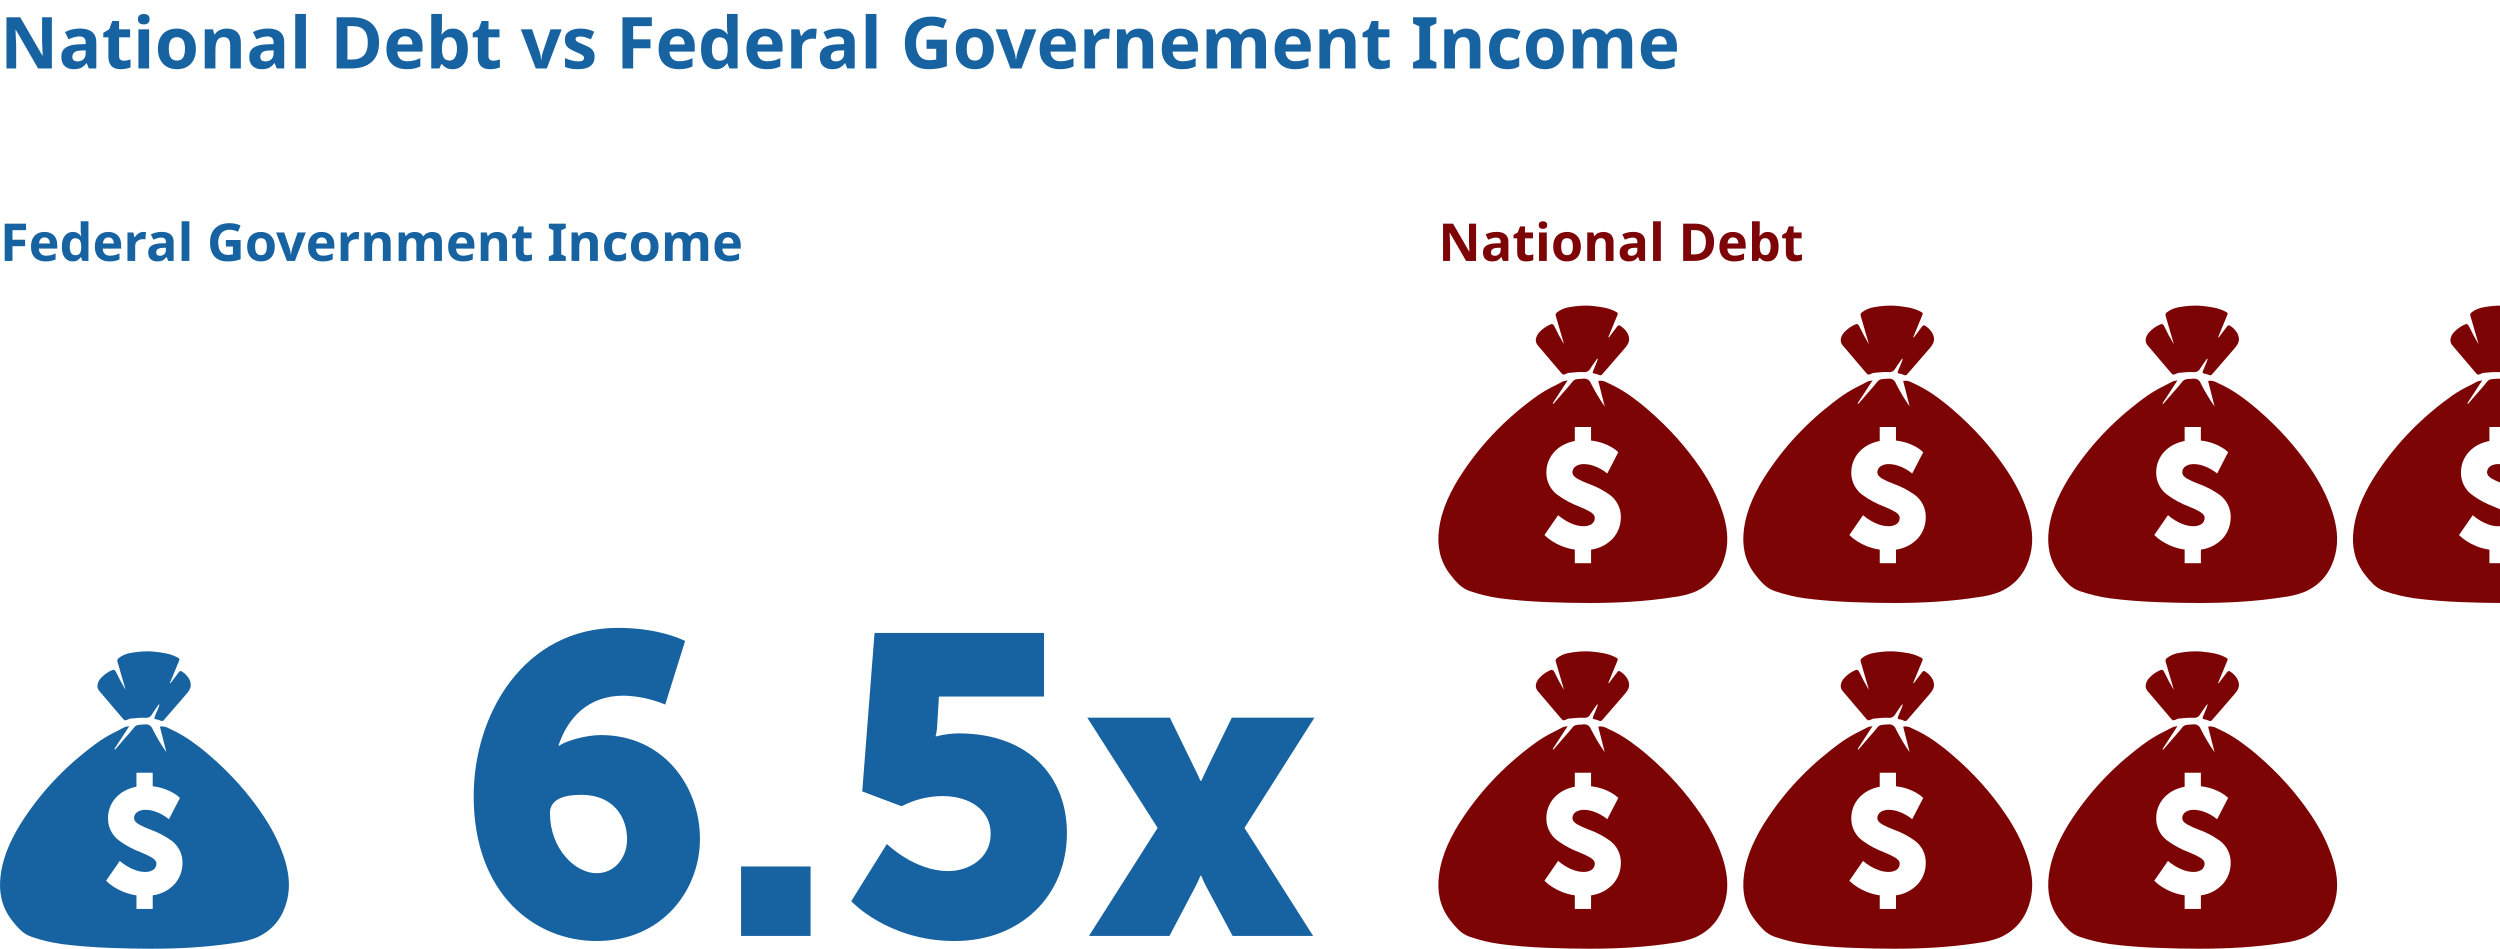
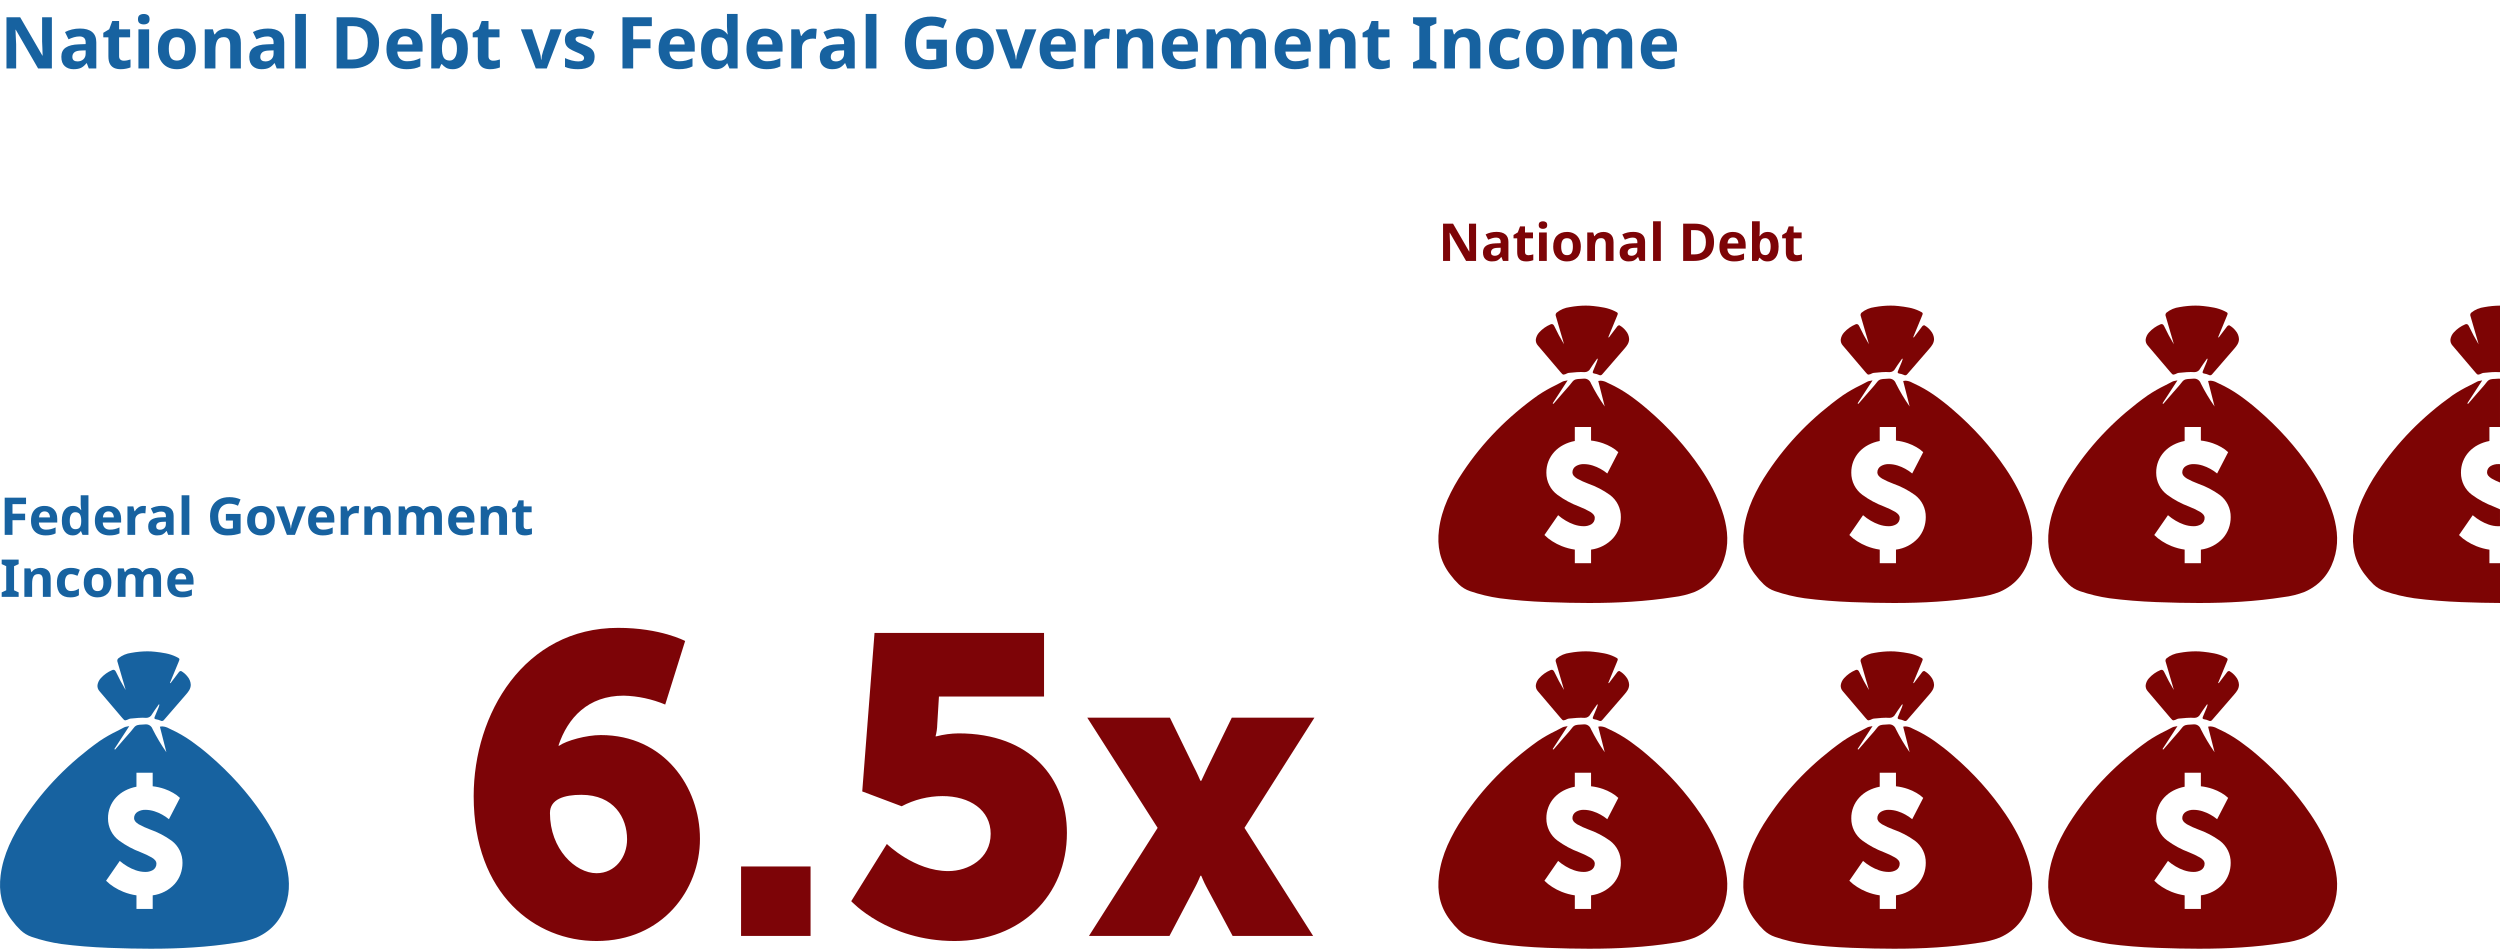
<svg xmlns="http://www.w3.org/2000/svg" width="766.499" height="290.879" viewBox="0 0 766.499 290.879">
-   <g id="Group_532" data-name="Group 532" transform="translate(-540 -7290)">
-     <g id="Group_530" data-name="Group 530" transform="translate(540 7489.697)">
+   <g id="Group_792" data-name="Group 792" transform="translate(190 -4647)">
+     <g id="Group_530" data-name="Group 530" transform="translate(-190 4846.697)">
      <path id="Subtraction_7" data-name="Subtraction 7" d="M46.2,91.182c-3.917,0-8.051-.088-13.011-.276-5-.19-9.845-.586-14.4-1.177a49.973,49.973,0,0,1-9.067-2.179,9.284,9.284,0,0,1-3.462-2.1A24.286,24.286,0,0,1,3.676,82.5a17.582,17.582,0,0,1-2.012-3.228,16.646,16.646,0,0,1-1.19-3.39,18.422,18.422,0,0,1-.461-3.529A23.013,23.013,0,0,1,.187,68.71,30.854,30.854,0,0,1,1.158,64a36.694,36.694,0,0,1,1.635-4.5,55.538,55.538,0,0,1,4.775-8.544c1.495-2.244,3.114-4.443,4.814-6.538s3.529-4.145,5.434-6.09,3.942-3.844,6.052-5.638,4.355-3.54,6.668-5.182A43.318,43.318,0,0,1,35.9,24.439c.727-.371,1.479-.756,2.205-1.147a2.911,2.911,0,0,1,.855-.232c.2-.035.42-.074.676-.133l-1.572,2.414-3.017,4.633.146.083.106.061.719-.832.393-.454.014-.017,1.8-2.088c.289-.335.588-.673.878-1,.68-.767,1.384-1.56,2-2.38a1.974,1.974,0,0,1,1.067-.728,5.4,5.4,0,0,1,1.257-.149c.248-.01.5-.02.754-.05a4.29,4.29,0,0,1,.5-.032,2.123,2.123,0,0,1,2.087,1.428,56.3,56.3,0,0,0,4.24,7.115q-.591-2.332-1.183-4.675l-.8-3.143a3.03,3.03,0,0,1,.737-.093,4.651,4.651,0,0,1,2.068.627c.153.075.31.151.465.221a39.526,39.526,0,0,1,6.352,3.646,69.77,69.77,0,0,1,5.639,4.43,94.969,94.969,0,0,1,8.754,8.542,87.151,87.151,0,0,1,7.385,9.449A60.786,60.786,0,0,1,84.156,56.2a49.572,49.572,0,0,1,2.815,6.619,29.5,29.5,0,0,1,1.51,6.694,21.461,21.461,0,0,1,.064,3.368,19.306,19.306,0,0,1-.511,3.378,19.754,19.754,0,0,1-1.215,3.535,16.176,16.176,0,0,1-1.907,3.166,15.188,15.188,0,0,1-2.693,2.691,17.086,17.086,0,0,1-3.575,2.112,26.588,26.588,0,0,1-6.579,1.625c-4.118.648-8.339,1.108-12.9,1.4C55.109,91.054,50.869,91.182,46.2,91.182ZM36.721,64.26l-4.2,6.076a13.253,13.253,0,0,0,2.4,1.913,17.217,17.217,0,0,0,2.92,1.5,17.6,17.6,0,0,0,4,1.066v4.157h4.978V74.814a11.076,11.076,0,0,0,6.759-3.506,9.431,9.431,0,0,0,1.77-2.982,10.044,10.044,0,0,0,.605-3.471,8.308,8.308,0,0,0-3.368-6.812A26.078,26.078,0,0,0,45.964,54.6a24.884,24.884,0,0,1-3.436-1.572c-.971-.6-1.423-1.192-1.423-1.875a2.226,2.226,0,0,1,1.119-1.964,4.52,4.52,0,0,1,2.352-.594,9.33,9.33,0,0,1,2.784.45,12.726,12.726,0,0,1,2.3.989,13.21,13.21,0,0,1,2.135,1.439l3.379-6.533a10.159,10.159,0,0,0-2.089-1.542A15.031,15.031,0,0,0,50.47,42.2a17.028,17.028,0,0,0-3.656-.827V37.214H41.836v4.295a12.43,12.43,0,0,0-3.5,1.206,10.276,10.276,0,0,0-2.761,2.1,9.288,9.288,0,0,0-2.46,6.425,8.365,8.365,0,0,0,3.405,6.786,27.651,27.651,0,0,0,6.659,3.594,25.97,25.97,0,0,1,3.381,1.611c.953.6,1.4,1.17,1.4,1.805a2.255,2.255,0,0,1-1.1,2.039,4.514,4.514,0,0,1-2.329.565,9.145,9.145,0,0,1-2.954-.528,13.765,13.765,0,0,1-2.492-1.162A15.548,15.548,0,0,1,36.721,64.26Zm12.96-42.886a.986.986,0,0,1-.423-.114,5.383,5.383,0,0,0-1.438-.427.591.591,0,0,1-.451-.23c-.066-.121-.045-.286.07-.554.378-.883.764-1.814,1.18-2.845a5.667,5.667,0,0,0,.187-.586c.025-.089.051-.18.078-.269l-.188-.092c-.21.3-.426.607-.635.9-.488.687-.993,1.4-1.444,2.125A1.936,1.936,0,0,1,44.8,20.4c-.087,0-.18,0-.275-.011-.263-.02-.532-.03-.824-.03-.81,0-1.64.079-2.442.156-.411.039-.837.08-1.255.109a1.877,1.877,0,0,0-.6.191,2.949,2.949,0,0,1-.993.347c-.3,0-.5-.231-.974-.79l-.019-.023c-2.207-2.6-4.533-5.338-6.915-8.129a2.417,2.417,0,0,1-.615-1.874,4.054,4.054,0,0,1,1.029-2.126,9.8,9.8,0,0,1,3.457-2.454.97.97,0,0,1,.409-.1c.311,0,.563.21.77.643a61.016,61.016,0,0,0,2.971,5.544l-.13-.47c-.095-.344-.192-.7-.295-1.049-.184-.625-.371-1.26-.553-1.873v0c-.527-1.783-1.073-3.626-1.58-5.447a1.019,1.019,0,0,1,.284-.838A7.912,7.912,0,0,1,40.288.462,28.181,28.181,0,0,1,45.169,0a20.685,20.685,0,0,1,2.377.134c1.021.118,2.177.253,3.3.486a13.1,13.1,0,0,1,3.168,1.051l.052.026c1.12.553,1.12.553.638,1.693l-.014.033c-.62,1.467-1.233,2.964-1.826,4.412-.246.6-.5,1.224-.756,1.843l.174.1.633-.846.006-.008c.65-.872,1.323-1.773,2-2.643a.823.823,0,0,1,.53-.252.2.2,0,0,1,.09.018A6.455,6.455,0,0,1,57.467,7.71a4.161,4.161,0,0,1,1.027,2.581,3.441,3.441,0,0,1-.461,1.6,8.25,8.25,0,0,1-.966,1.3c-1.306,1.525-2.645,3.065-3.94,4.554l0,0c-.931,1.071-1.895,2.179-2.838,3.272A.8.8,0,0,1,49.681,21.374Z" transform="translate(0 0)" fill="#1762a0" />
    </g>
-     <text id="National_Debt_vs_Federal_Governement_Income" data-name="National Debt vs Federal Governement Income" transform="translate(540 7290)" fill="#1762a0" font-size="22" font-family="MuseoSans-900, Museo Sans" font-weight="900">
+     <text id="National_Debt_vs_Federal_Governement_Income" data-name="National Debt vs Federal Governement Income" transform="translate(-190 4647)" fill="#1762a0" font-size="22" font-family="MuseoSans-900, Museo Sans" font-weight="900">
      <tspan x="0" y="21">National Debt vs Federal Governement Income</tspan>
    </text>
-     <text id="Federal_Government_Income" data-name="Federal Government Income" transform="translate(540 7355)" fill="#1762a0" font-size="16" font-family="MuseoSans-900, Museo Sans" font-weight="900">
-       <tspan x="0" y="15">Federal Government Income</tspan>
+     <text id="Federal_Government_Income" data-name="Federal Government Income" transform="translate(-190 4796)" fill="#1762a0" font-size="16" font-family="MuseoSans-900, Museo Sans" font-weight="900">
+       <tspan x="0" y="15">Federal Government </tspan>
+       <tspan x="0" y="34">Income</tspan>
    </text>
-     <text id="National_Debt" data-name="National Debt" transform="translate(981 7355)" fill="#7d0407" font-size="16" font-family="MuseoSans-900, Museo Sans" font-weight="900">
+     <text id="National_Debt" data-name="National Debt" transform="translate(251 4712)" fill="#7d0407" font-size="16" font-family="MuseoSans-900, Museo Sans" font-weight="900">
      <tspan x="0" y="15">National Debt</tspan>
    </text>
-     <path id="Path_2725" data-name="Path 2725" d="M60.678,202.514c20.138,0,31.7-15.591,31.7-31.312,0-15.981-11.044-31.832-30.4-31.832-4.417,0-10.524,1.689-12.733,3.248h-.26c2.858-8.575,9.095-15.331,20.008-15.331a35.385,35.385,0,0,1,12.733,2.728l6.106-19.489S80.3,106.5,67.3,106.5c-28.843,0-44.3,26.375-44.3,51.58C23,188.353,41.969,202.514,60.678,202.514Zm0-20.788c-6.5,0-14.292-7.406-14.292-18.449,0-4.288,4.417-5.587,9.614-5.587,10,0,14.032,7.016,14.032,13.642C70.033,176.789,66.395,181.726,60.678,181.726Zm44.3,19.229H126.29V179.648H104.983Zm33.78-10.654s11.174,12.213,31.7,12.213c20.268,0,34.43-13.9,34.43-33.131,0-16.76-11.174-30.532-33.261-30.532a28.375,28.375,0,0,0-6.756.909h-.26a15.2,15.2,0,0,0,.52-3.638l.52-8.575h32.221V108.059h-51.97l-3.768,48.592,12.083,4.547A27.042,27.042,0,0,1,166.7,158.08c8.445,0,14.811,4.288,14.811,11.563,0,7.666-6.886,11.433-12.992,11.433-10.394,0-18.839-8.315-18.839-8.315Zm72.888,10.654h24.686l7.925-15.071c.65-1.169,1.559-3.378,1.559-3.378h.26s.909,2.209,1.559,3.378l8.055,15.071h24.686l-21.048-33.131,21.438-33.78H255.435l-7.276,14.941c-.78,1.689-2.079,4.417-2.079,4.417h-.26s-1.169-2.728-2.079-4.417l-7.276-14.941H211.131l21.568,33.78Z" transform="translate(662.229 7376)" fill="#1762a0" />
-     <g id="Group_531" data-name="Group 531" transform="translate(441 34)">
+     <path id="Path_2725" data-name="Path 2725" d="M60.678,202.514c20.138,0,31.7-15.591,31.7-31.312,0-15.981-11.044-31.832-30.4-31.832-4.417,0-10.524,1.689-12.733,3.248h-.26c2.858-8.575,9.095-15.331,20.008-15.331a35.385,35.385,0,0,1,12.733,2.728l6.106-19.489S80.3,106.5,67.3,106.5c-28.843,0-44.3,26.375-44.3,51.58C23,188.353,41.969,202.514,60.678,202.514Zm0-20.788c-6.5,0-14.292-7.406-14.292-18.449,0-4.288,4.417-5.587,9.614-5.587,10,0,14.032,7.016,14.032,13.642C70.033,176.789,66.395,181.726,60.678,181.726Zm44.3,19.229H126.29V179.648H104.983Zm33.78-10.654s11.174,12.213,31.7,12.213c20.268,0,34.43-13.9,34.43-33.131,0-16.76-11.174-30.532-33.261-30.532a28.375,28.375,0,0,0-6.756.909h-.26a15.2,15.2,0,0,0,.52-3.638l.52-8.575h32.221V108.059h-51.97l-3.768,48.592,12.083,4.547A27.042,27.042,0,0,1,166.7,158.08c8.445,0,14.811,4.288,14.811,11.563,0,7.666-6.886,11.433-12.992,11.433-10.394,0-18.839-8.315-18.839-8.315Zm72.888,10.654h24.686l7.925-15.071c.65-1.169,1.559-3.378,1.559-3.378h.26s.909,2.209,1.559,3.378l8.055,15.071h24.686l-21.048-33.131,21.438-33.78H255.435l-7.276,14.941c-.78,1.689-2.079,4.417-2.079,4.417h-.26s-1.169-2.728-2.079-4.417l-7.276-14.941H211.131l21.568,33.78Z" transform="translate(-67.771 4733)" fill="#7d0407" />
+     <g id="Group_531" data-name="Group 531" transform="translate(-289 -2609)">
      <g id="Group_524" data-name="Group 524" transform="translate(540 7349.697)">
        <path id="Subtraction_7-2" data-name="Subtraction 7" d="M46.2,91.182c-3.917,0-8.051-.088-13.011-.276-5-.19-9.845-.586-14.4-1.177a49.973,49.973,0,0,1-9.067-2.179,9.284,9.284,0,0,1-3.462-2.1A24.286,24.286,0,0,1,3.676,82.5a17.582,17.582,0,0,1-2.012-3.228,16.646,16.646,0,0,1-1.19-3.39,18.422,18.422,0,0,1-.461-3.529A23.013,23.013,0,0,1,.187,68.71,30.854,30.854,0,0,1,1.158,64a36.694,36.694,0,0,1,1.635-4.5,55.538,55.538,0,0,1,4.775-8.544c1.495-2.244,3.114-4.443,4.814-6.538s3.529-4.145,5.434-6.09,3.942-3.844,6.052-5.638,4.355-3.54,6.668-5.182A43.318,43.318,0,0,1,35.9,24.439c.727-.371,1.479-.756,2.205-1.147a2.911,2.911,0,0,1,.855-.232c.2-.035.42-.074.676-.133l-1.572,2.414-3.017,4.633.146.083.106.061.719-.832.393-.454.014-.017,1.8-2.088c.289-.335.588-.673.878-1,.68-.767,1.384-1.56,2-2.38a1.974,1.974,0,0,1,1.067-.728,5.4,5.4,0,0,1,1.257-.149c.248-.01.5-.02.754-.05a4.29,4.29,0,0,1,.5-.032,2.123,2.123,0,0,1,2.087,1.428,56.3,56.3,0,0,0,4.24,7.115q-.591-2.332-1.183-4.675l-.8-3.143a3.03,3.03,0,0,1,.737-.093,4.651,4.651,0,0,1,2.068.627c.153.075.31.151.465.221a39.526,39.526,0,0,1,6.352,3.646,69.77,69.77,0,0,1,5.639,4.43,94.969,94.969,0,0,1,8.754,8.542,87.151,87.151,0,0,1,7.385,9.449A60.786,60.786,0,0,1,84.156,56.2a49.572,49.572,0,0,1,2.815,6.619,29.5,29.5,0,0,1,1.51,6.694,21.461,21.461,0,0,1,.064,3.368,19.306,19.306,0,0,1-.511,3.378,19.754,19.754,0,0,1-1.215,3.535,16.176,16.176,0,0,1-1.907,3.166,15.188,15.188,0,0,1-2.693,2.691,17.086,17.086,0,0,1-3.575,2.112,26.588,26.588,0,0,1-6.579,1.625c-4.118.648-8.339,1.108-12.9,1.4C55.109,91.054,50.869,91.182,46.2,91.182ZM36.721,64.26l-4.2,6.076a13.253,13.253,0,0,0,2.4,1.913,17.217,17.217,0,0,0,2.92,1.5,17.6,17.6,0,0,0,4,1.066v4.157h4.978V74.814a11.076,11.076,0,0,0,6.759-3.506,9.431,9.431,0,0,0,1.77-2.982,10.044,10.044,0,0,0,.605-3.471,8.308,8.308,0,0,0-3.368-6.812A26.078,26.078,0,0,0,45.964,54.6a24.884,24.884,0,0,1-3.436-1.572c-.971-.6-1.423-1.192-1.423-1.875a2.226,2.226,0,0,1,1.119-1.964,4.52,4.52,0,0,1,2.352-.594,9.33,9.33,0,0,1,2.784.45,12.726,12.726,0,0,1,2.3.989,13.21,13.21,0,0,1,2.135,1.439l3.379-6.533a10.159,10.159,0,0,0-2.089-1.542A15.031,15.031,0,0,0,50.47,42.2a17.028,17.028,0,0,0-3.656-.827V37.214H41.836v4.295a12.43,12.43,0,0,0-3.5,1.206,10.276,10.276,0,0,0-2.761,2.1,9.288,9.288,0,0,0-2.46,6.425,8.365,8.365,0,0,0,3.405,6.786,27.651,27.651,0,0,0,6.659,3.594,25.97,25.97,0,0,1,3.381,1.611c.953.6,1.4,1.17,1.4,1.805a2.255,2.255,0,0,1-1.1,2.039,4.514,4.514,0,0,1-2.329.565,9.145,9.145,0,0,1-2.954-.528,13.765,13.765,0,0,1-2.492-1.162A15.548,15.548,0,0,1,36.721,64.26Zm12.96-42.886a.986.986,0,0,1-.423-.114,5.383,5.383,0,0,0-1.438-.427.591.591,0,0,1-.451-.23c-.066-.121-.045-.286.07-.554.378-.883.764-1.814,1.18-2.845a5.667,5.667,0,0,0,.187-.586c.025-.089.051-.18.078-.269l-.188-.092c-.21.3-.426.607-.635.9-.488.687-.993,1.4-1.444,2.125A1.936,1.936,0,0,1,44.8,20.4c-.087,0-.18,0-.275-.011-.263-.02-.532-.03-.824-.03-.81,0-1.64.079-2.442.156-.411.039-.837.08-1.255.109a1.877,1.877,0,0,0-.6.191,2.949,2.949,0,0,1-.993.347c-.3,0-.5-.231-.974-.79l-.019-.023c-2.207-2.6-4.533-5.338-6.915-8.129a2.417,2.417,0,0,1-.615-1.874,4.054,4.054,0,0,1,1.029-2.126,9.8,9.8,0,0,1,3.457-2.454.97.97,0,0,1,.409-.1c.311,0,.563.21.77.643a61.016,61.016,0,0,0,2.971,5.544l-.13-.47c-.095-.344-.192-.7-.295-1.049-.184-.625-.371-1.26-.553-1.873v0c-.527-1.783-1.073-3.626-1.58-5.447a1.019,1.019,0,0,1,.284-.838A7.912,7.912,0,0,1,40.288.462,28.181,28.181,0,0,1,45.169,0a20.685,20.685,0,0,1,2.377.134c1.021.118,2.177.253,3.3.486a13.1,13.1,0,0,1,3.168,1.051l.052.026c1.12.553,1.12.553.638,1.693l-.014.033c-.62,1.467-1.233,2.964-1.826,4.412-.246.6-.5,1.224-.756,1.843l.174.1.633-.846.006-.008c.65-.872,1.323-1.773,2-2.643a.823.823,0,0,1,.53-.252.2.2,0,0,1,.09.018A6.455,6.455,0,0,1,57.467,7.71a4.161,4.161,0,0,1,1.027,2.581,3.441,3.441,0,0,1-.461,1.6,8.25,8.25,0,0,1-.966,1.3c-1.306,1.525-2.645,3.065-3.94,4.554l0,0c-.931,1.071-1.895,2.179-2.838,3.272A.8.8,0,0,1,49.681,21.374Z" transform="translate(0 0)" fill="#7d0404" />
      </g>
      <g id="Group_529" data-name="Group 529" transform="translate(540 7455.697)">
        <path id="Subtraction_7-3" data-name="Subtraction 7" d="M46.2,91.182c-3.917,0-8.051-.088-13.011-.276-5-.19-9.845-.586-14.4-1.177a49.973,49.973,0,0,1-9.067-2.179,9.284,9.284,0,0,1-3.462-2.1A24.286,24.286,0,0,1,3.676,82.5a17.582,17.582,0,0,1-2.012-3.228,16.646,16.646,0,0,1-1.19-3.39,18.422,18.422,0,0,1-.461-3.529A23.013,23.013,0,0,1,.187,68.71,30.854,30.854,0,0,1,1.158,64a36.694,36.694,0,0,1,1.635-4.5,55.538,55.538,0,0,1,4.775-8.544c1.495-2.244,3.114-4.443,4.814-6.538s3.529-4.145,5.434-6.09,3.942-3.844,6.052-5.638,4.355-3.54,6.668-5.182A43.318,43.318,0,0,1,35.9,24.439c.727-.371,1.479-.756,2.205-1.147a2.911,2.911,0,0,1,.855-.232c.2-.035.42-.074.676-.133l-1.572,2.414-3.017,4.633.146.083.106.061.719-.832.393-.454.014-.017,1.8-2.088c.289-.335.588-.673.878-1,.68-.767,1.384-1.56,2-2.38a1.974,1.974,0,0,1,1.067-.728,5.4,5.4,0,0,1,1.257-.149c.248-.01.5-.02.754-.05a4.29,4.29,0,0,1,.5-.032,2.123,2.123,0,0,1,2.087,1.428,56.3,56.3,0,0,0,4.24,7.115q-.591-2.332-1.183-4.675l-.8-3.143a3.03,3.03,0,0,1,.737-.093,4.651,4.651,0,0,1,2.068.627c.153.075.31.151.465.221a39.526,39.526,0,0,1,6.352,3.646,69.77,69.77,0,0,1,5.639,4.43,94.969,94.969,0,0,1,8.754,8.542,87.151,87.151,0,0,1,7.385,9.449A60.786,60.786,0,0,1,84.156,56.2a49.572,49.572,0,0,1,2.815,6.619,29.5,29.5,0,0,1,1.51,6.694,21.461,21.461,0,0,1,.064,3.368,19.306,19.306,0,0,1-.511,3.378,19.754,19.754,0,0,1-1.215,3.535,16.176,16.176,0,0,1-1.907,3.166,15.188,15.188,0,0,1-2.693,2.691,17.086,17.086,0,0,1-3.575,2.112,26.588,26.588,0,0,1-6.579,1.625c-4.118.648-8.339,1.108-12.9,1.4C55.109,91.054,50.869,91.182,46.2,91.182ZM36.721,64.26l-4.2,6.076a13.253,13.253,0,0,0,2.4,1.913,17.217,17.217,0,0,0,2.92,1.5,17.6,17.6,0,0,0,4,1.066v4.157h4.978V74.814a11.076,11.076,0,0,0,6.759-3.506,9.431,9.431,0,0,0,1.77-2.982,10.044,10.044,0,0,0,.605-3.471,8.308,8.308,0,0,0-3.368-6.812A26.078,26.078,0,0,0,45.964,54.6a24.884,24.884,0,0,1-3.436-1.572c-.971-.6-1.423-1.192-1.423-1.875a2.226,2.226,0,0,1,1.119-1.964,4.52,4.52,0,0,1,2.352-.594,9.33,9.33,0,0,1,2.784.45,12.726,12.726,0,0,1,2.3.989,13.21,13.21,0,0,1,2.135,1.439l3.379-6.533a10.159,10.159,0,0,0-2.089-1.542A15.031,15.031,0,0,0,50.47,42.2a17.028,17.028,0,0,0-3.656-.827V37.214H41.836v4.295a12.43,12.43,0,0,0-3.5,1.206,10.276,10.276,0,0,0-2.761,2.1,9.288,9.288,0,0,0-2.46,6.425,8.365,8.365,0,0,0,3.405,6.786,27.651,27.651,0,0,0,6.659,3.594,25.97,25.97,0,0,1,3.381,1.611c.953.6,1.4,1.17,1.4,1.805a2.255,2.255,0,0,1-1.1,2.039,4.514,4.514,0,0,1-2.329.565,9.145,9.145,0,0,1-2.954-.528,13.765,13.765,0,0,1-2.492-1.162A15.548,15.548,0,0,1,36.721,64.26Zm12.96-42.886a.986.986,0,0,1-.423-.114,5.383,5.383,0,0,0-1.438-.427.591.591,0,0,1-.451-.23c-.066-.121-.045-.286.07-.554.378-.883.764-1.814,1.18-2.845a5.667,5.667,0,0,0,.187-.586c.025-.089.051-.18.078-.269l-.188-.092c-.21.3-.426.607-.635.9-.488.687-.993,1.4-1.444,2.125A1.936,1.936,0,0,1,44.8,20.4c-.087,0-.18,0-.275-.011-.263-.02-.532-.03-.824-.03-.81,0-1.64.079-2.442.156-.411.039-.837.08-1.255.109a1.877,1.877,0,0,0-.6.191,2.949,2.949,0,0,1-.993.347c-.3,0-.5-.231-.974-.79l-.019-.023c-2.207-2.6-4.533-5.338-6.915-8.129a2.417,2.417,0,0,1-.615-1.874,4.054,4.054,0,0,1,1.029-2.126,9.8,9.8,0,0,1,3.457-2.454.97.97,0,0,1,.409-.1c.311,0,.563.21.77.643a61.016,61.016,0,0,0,2.971,5.544l-.13-.47c-.095-.344-.192-.7-.295-1.049-.184-.625-.371-1.26-.553-1.873v0c-.527-1.783-1.073-3.626-1.58-5.447a1.019,1.019,0,0,1,.284-.838A7.912,7.912,0,0,1,40.288.462,28.181,28.181,0,0,1,45.169,0a20.685,20.685,0,0,1,2.377.134c1.021.118,2.177.253,3.3.486a13.1,13.1,0,0,1,3.168,1.051l.052.026c1.12.553,1.12.553.638,1.693l-.014.033c-.62,1.467-1.233,2.964-1.826,4.412-.246.6-.5,1.224-.756,1.843l.174.1.633-.846.006-.008c.65-.872,1.323-1.773,2-2.643a.823.823,0,0,1,.53-.252.2.2,0,0,1,.09.018A6.455,6.455,0,0,1,57.467,7.71a4.161,4.161,0,0,1,1.027,2.581,3.441,3.441,0,0,1-.461,1.6,8.25,8.25,0,0,1-.966,1.3c-1.306,1.525-2.645,3.065-3.94,4.554l0,0c-.931,1.071-1.895,2.179-2.838,3.272A.8.8,0,0,1,49.681,21.374Z" transform="translate(0 0)" fill="#7d0404" />
      </g>
      <g id="Group_525" data-name="Group 525" transform="translate(633.488 7349.697)">
        <path id="Subtraction_7-4" data-name="Subtraction 7" d="M46.2,91.182c-3.917,0-8.051-.088-13.011-.276-5-.19-9.845-.586-14.4-1.177a49.973,49.973,0,0,1-9.067-2.179,9.284,9.284,0,0,1-3.462-2.1A24.286,24.286,0,0,1,3.676,82.5a17.582,17.582,0,0,1-2.012-3.228,16.646,16.646,0,0,1-1.19-3.39,18.422,18.422,0,0,1-.461-3.529A23.013,23.013,0,0,1,.187,68.71,30.854,30.854,0,0,1,1.158,64a36.694,36.694,0,0,1,1.635-4.5,55.538,55.538,0,0,1,4.775-8.544c1.495-2.244,3.114-4.443,4.814-6.538s3.529-4.145,5.434-6.09,3.942-3.844,6.052-5.638,4.355-3.54,6.668-5.182A43.318,43.318,0,0,1,35.9,24.439c.727-.371,1.479-.756,2.205-1.147a2.911,2.911,0,0,1,.855-.232c.2-.035.42-.074.676-.133l-1.572,2.414-3.017,4.633.146.083.106.061.719-.832.393-.454.014-.017,1.8-2.088c.289-.335.588-.673.878-1,.68-.767,1.384-1.56,2-2.38a1.974,1.974,0,0,1,1.067-.728,5.4,5.4,0,0,1,1.257-.149c.248-.01.5-.02.754-.05a4.29,4.29,0,0,1,.5-.032,2.123,2.123,0,0,1,2.087,1.428,56.3,56.3,0,0,0,4.24,7.115q-.591-2.332-1.183-4.675l-.8-3.143a3.03,3.03,0,0,1,.737-.093,4.651,4.651,0,0,1,2.068.627c.153.075.31.151.465.221a39.526,39.526,0,0,1,6.352,3.646,69.77,69.77,0,0,1,5.639,4.43,94.969,94.969,0,0,1,8.754,8.542,87.151,87.151,0,0,1,7.385,9.449A60.786,60.786,0,0,1,84.156,56.2a49.572,49.572,0,0,1,2.815,6.619,29.5,29.5,0,0,1,1.51,6.694,21.461,21.461,0,0,1,.064,3.368,19.306,19.306,0,0,1-.511,3.378,19.754,19.754,0,0,1-1.215,3.535,16.176,16.176,0,0,1-1.907,3.166,15.188,15.188,0,0,1-2.693,2.691,17.086,17.086,0,0,1-3.575,2.112,26.588,26.588,0,0,1-6.579,1.625c-4.118.648-8.339,1.108-12.9,1.4C55.109,91.054,50.869,91.182,46.2,91.182ZM36.721,64.26l-4.2,6.076a13.253,13.253,0,0,0,2.4,1.913,17.217,17.217,0,0,0,2.92,1.5,17.6,17.6,0,0,0,4,1.066v4.157h4.978V74.814a11.076,11.076,0,0,0,6.759-3.506,9.431,9.431,0,0,0,1.77-2.982,10.044,10.044,0,0,0,.605-3.471,8.308,8.308,0,0,0-3.368-6.812A26.078,26.078,0,0,0,45.964,54.6a24.884,24.884,0,0,1-3.436-1.572c-.971-.6-1.423-1.192-1.423-1.875a2.226,2.226,0,0,1,1.119-1.964,4.52,4.52,0,0,1,2.352-.594,9.33,9.33,0,0,1,2.784.45,12.726,12.726,0,0,1,2.3.989,13.21,13.21,0,0,1,2.135,1.439l3.379-6.533a10.159,10.159,0,0,0-2.089-1.542A15.031,15.031,0,0,0,50.47,42.2a17.028,17.028,0,0,0-3.656-.827V37.214H41.836v4.295a12.43,12.43,0,0,0-3.5,1.206,10.276,10.276,0,0,0-2.761,2.1,9.288,9.288,0,0,0-2.46,6.425,8.365,8.365,0,0,0,3.405,6.786,27.651,27.651,0,0,0,6.659,3.594,25.97,25.97,0,0,1,3.381,1.611c.953.6,1.4,1.17,1.4,1.805a2.255,2.255,0,0,1-1.1,2.039,4.514,4.514,0,0,1-2.329.565,9.145,9.145,0,0,1-2.954-.528,13.765,13.765,0,0,1-2.492-1.162A15.548,15.548,0,0,1,36.721,64.26Zm12.96-42.886a.986.986,0,0,1-.423-.114,5.383,5.383,0,0,0-1.438-.427.591.591,0,0,1-.451-.23c-.066-.121-.045-.286.07-.554.378-.883.764-1.814,1.18-2.845a5.667,5.667,0,0,0,.187-.586c.025-.089.051-.18.078-.269l-.188-.092c-.21.3-.426.607-.635.9-.488.687-.993,1.4-1.444,2.125A1.936,1.936,0,0,1,44.8,20.4c-.087,0-.18,0-.275-.011-.263-.02-.532-.03-.824-.03-.81,0-1.64.079-2.442.156-.411.039-.837.08-1.255.109a1.877,1.877,0,0,0-.6.191,2.949,2.949,0,0,1-.993.347c-.3,0-.5-.231-.974-.79l-.019-.023c-2.207-2.6-4.533-5.338-6.915-8.129a2.417,2.417,0,0,1-.615-1.874,4.054,4.054,0,0,1,1.029-2.126,9.8,9.8,0,0,1,3.457-2.454.97.97,0,0,1,.409-.1c.311,0,.563.21.77.643a61.016,61.016,0,0,0,2.971,5.544l-.13-.47c-.095-.344-.192-.7-.295-1.049-.184-.625-.371-1.26-.553-1.873v0c-.527-1.783-1.073-3.626-1.58-5.447a1.019,1.019,0,0,1,.284-.838A7.912,7.912,0,0,1,40.288.462,28.181,28.181,0,0,1,45.169,0a20.685,20.685,0,0,1,2.377.134c1.021.118,2.177.253,3.3.486a13.1,13.1,0,0,1,3.168,1.051l.052.026c1.12.553,1.12.553.638,1.693l-.014.033c-.62,1.467-1.233,2.964-1.826,4.412-.246.6-.5,1.224-.756,1.843l.174.1.633-.846.006-.008c.65-.872,1.323-1.773,2-2.643a.823.823,0,0,1,.53-.252.2.2,0,0,1,.09.018A6.455,6.455,0,0,1,57.467,7.71a4.161,4.161,0,0,1,1.027,2.581,3.441,3.441,0,0,1-.461,1.6,8.25,8.25,0,0,1-.966,1.3c-1.306,1.525-2.645,3.065-3.94,4.554l0,0c-.931,1.071-1.895,2.179-2.838,3.272A.8.8,0,0,1,49.681,21.374Z" transform="translate(0 0)" fill="#7d0404" />
      </g>
      <g id="Group_527" data-name="Group 527" transform="translate(633.488 7455.697)">
        <path id="Subtraction_7-5" data-name="Subtraction 7" d="M46.2,91.182c-3.917,0-8.051-.088-13.011-.276-5-.19-9.845-.586-14.4-1.177a49.973,49.973,0,0,1-9.067-2.179,9.284,9.284,0,0,1-3.462-2.1A24.286,24.286,0,0,1,3.676,82.5a17.582,17.582,0,0,1-2.012-3.228,16.646,16.646,0,0,1-1.19-3.39,18.422,18.422,0,0,1-.461-3.529A23.013,23.013,0,0,1,.187,68.71,30.854,30.854,0,0,1,1.158,64a36.694,36.694,0,0,1,1.635-4.5,55.538,55.538,0,0,1,4.775-8.544c1.495-2.244,3.114-4.443,4.814-6.538s3.529-4.145,5.434-6.09,3.942-3.844,6.052-5.638,4.355-3.54,6.668-5.182A43.318,43.318,0,0,1,35.9,24.439c.727-.371,1.479-.756,2.205-1.147a2.911,2.911,0,0,1,.855-.232c.2-.035.42-.074.676-.133l-1.572,2.414-3.017,4.633.146.083.106.061.719-.832.393-.454.014-.017,1.8-2.088c.289-.335.588-.673.878-1,.68-.767,1.384-1.56,2-2.38a1.974,1.974,0,0,1,1.067-.728,5.4,5.4,0,0,1,1.257-.149c.248-.01.5-.02.754-.05a4.29,4.29,0,0,1,.5-.032,2.123,2.123,0,0,1,2.087,1.428,56.3,56.3,0,0,0,4.24,7.115q-.591-2.332-1.183-4.675l-.8-3.143a3.03,3.03,0,0,1,.737-.093,4.651,4.651,0,0,1,2.068.627c.153.075.31.151.465.221a39.526,39.526,0,0,1,6.352,3.646,69.77,69.77,0,0,1,5.639,4.43,94.969,94.969,0,0,1,8.754,8.542,87.151,87.151,0,0,1,7.385,9.449A60.786,60.786,0,0,1,84.156,56.2a49.572,49.572,0,0,1,2.815,6.619,29.5,29.5,0,0,1,1.51,6.694,21.461,21.461,0,0,1,.064,3.368,19.306,19.306,0,0,1-.511,3.378,19.754,19.754,0,0,1-1.215,3.535,16.176,16.176,0,0,1-1.907,3.166,15.188,15.188,0,0,1-2.693,2.691,17.086,17.086,0,0,1-3.575,2.112,26.588,26.588,0,0,1-6.579,1.625c-4.118.648-8.339,1.108-12.9,1.4C55.109,91.054,50.869,91.182,46.2,91.182ZM36.721,64.26l-4.2,6.076a13.253,13.253,0,0,0,2.4,1.913,17.217,17.217,0,0,0,2.92,1.5,17.6,17.6,0,0,0,4,1.066v4.157h4.978V74.814a11.076,11.076,0,0,0,6.759-3.506,9.431,9.431,0,0,0,1.77-2.982,10.044,10.044,0,0,0,.605-3.471,8.308,8.308,0,0,0-3.368-6.812A26.078,26.078,0,0,0,45.964,54.6a24.884,24.884,0,0,1-3.436-1.572c-.971-.6-1.423-1.192-1.423-1.875a2.226,2.226,0,0,1,1.119-1.964,4.52,4.52,0,0,1,2.352-.594,9.33,9.33,0,0,1,2.784.45,12.726,12.726,0,0,1,2.3.989,13.21,13.21,0,0,1,2.135,1.439l3.379-6.533a10.159,10.159,0,0,0-2.089-1.542A15.031,15.031,0,0,0,50.47,42.2a17.028,17.028,0,0,0-3.656-.827V37.214H41.836v4.295a12.43,12.43,0,0,0-3.5,1.206,10.276,10.276,0,0,0-2.761,2.1,9.288,9.288,0,0,0-2.46,6.425,8.365,8.365,0,0,0,3.405,6.786,27.651,27.651,0,0,0,6.659,3.594,25.97,25.97,0,0,1,3.381,1.611c.953.6,1.4,1.17,1.4,1.805a2.255,2.255,0,0,1-1.1,2.039,4.514,4.514,0,0,1-2.329.565,9.145,9.145,0,0,1-2.954-.528,13.765,13.765,0,0,1-2.492-1.162A15.548,15.548,0,0,1,36.721,64.26Zm12.96-42.886a.986.986,0,0,1-.423-.114,5.383,5.383,0,0,0-1.438-.427.591.591,0,0,1-.451-.23c-.066-.121-.045-.286.07-.554.378-.883.764-1.814,1.18-2.845a5.667,5.667,0,0,0,.187-.586c.025-.089.051-.18.078-.269l-.188-.092c-.21.3-.426.607-.635.9-.488.687-.993,1.4-1.444,2.125A1.936,1.936,0,0,1,44.8,20.4c-.087,0-.18,0-.275-.011-.263-.02-.532-.03-.824-.03-.81,0-1.64.079-2.442.156-.411.039-.837.08-1.255.109a1.877,1.877,0,0,0-.6.191,2.949,2.949,0,0,1-.993.347c-.3,0-.5-.231-.974-.79l-.019-.023c-2.207-2.6-4.533-5.338-6.915-8.129a2.417,2.417,0,0,1-.615-1.874,4.054,4.054,0,0,1,1.029-2.126,9.8,9.8,0,0,1,3.457-2.454.97.97,0,0,1,.409-.1c.311,0,.563.21.77.643a61.016,61.016,0,0,0,2.971,5.544l-.13-.47c-.095-.344-.192-.7-.295-1.049-.184-.625-.371-1.26-.553-1.873v0c-.527-1.783-1.073-3.626-1.58-5.447a1.019,1.019,0,0,1,.284-.838A7.912,7.912,0,0,1,40.288.462,28.181,28.181,0,0,1,45.169,0a20.685,20.685,0,0,1,2.377.134c1.021.118,2.177.253,3.3.486a13.1,13.1,0,0,1,3.168,1.051l.052.026c1.12.553,1.12.553.638,1.693l-.014.033c-.62,1.467-1.233,2.964-1.826,4.412-.246.6-.5,1.224-.756,1.843l.174.1.633-.846.006-.008c.65-.872,1.323-1.773,2-2.643a.823.823,0,0,1,.53-.252.2.2,0,0,1,.09.018A6.455,6.455,0,0,1,57.467,7.71a4.161,4.161,0,0,1,1.027,2.581,3.441,3.441,0,0,1-.461,1.6,8.25,8.25,0,0,1-.966,1.3c-1.306,1.525-2.645,3.065-3.94,4.554l0,0c-.931,1.071-1.895,2.179-2.838,3.272A.8.8,0,0,1,49.681,21.374Z" transform="translate(0 0)" fill="#7d0404" />
      </g>
      <g id="Group_526" data-name="Group 526" transform="translate(726.975 7349.697)">
        <path id="Subtraction_7-6" data-name="Subtraction 7" d="M46.2,91.182c-3.917,0-8.051-.088-13.011-.276-5-.19-9.845-.586-14.4-1.177a49.973,49.973,0,0,1-9.067-2.179,9.284,9.284,0,0,1-3.462-2.1A24.286,24.286,0,0,1,3.676,82.5a17.582,17.582,0,0,1-2.012-3.228,16.646,16.646,0,0,1-1.19-3.39,18.422,18.422,0,0,1-.461-3.529A23.013,23.013,0,0,1,.187,68.71,30.854,30.854,0,0,1,1.158,64a36.694,36.694,0,0,1,1.635-4.5,55.538,55.538,0,0,1,4.775-8.544c1.495-2.244,3.114-4.443,4.814-6.538s3.529-4.145,5.434-6.09,3.942-3.844,6.052-5.638,4.355-3.54,6.668-5.182A43.318,43.318,0,0,1,35.9,24.439c.727-.371,1.479-.756,2.205-1.147a2.911,2.911,0,0,1,.855-.232c.2-.035.42-.074.676-.133l-1.572,2.414-3.017,4.633.146.083.106.061.719-.832.393-.454.014-.017,1.8-2.088c.289-.335.588-.673.878-1,.68-.767,1.384-1.56,2-2.38a1.974,1.974,0,0,1,1.067-.728,5.4,5.4,0,0,1,1.257-.149c.248-.01.5-.02.754-.05a4.29,4.29,0,0,1,.5-.032,2.123,2.123,0,0,1,2.087,1.428,56.3,56.3,0,0,0,4.24,7.115q-.591-2.332-1.183-4.675l-.8-3.143a3.03,3.03,0,0,1,.737-.093,4.651,4.651,0,0,1,2.068.627c.153.075.31.151.465.221a39.526,39.526,0,0,1,6.352,3.646,69.77,69.77,0,0,1,5.639,4.43,94.969,94.969,0,0,1,8.754,8.542,87.151,87.151,0,0,1,7.385,9.449A60.786,60.786,0,0,1,84.156,56.2a49.572,49.572,0,0,1,2.815,6.619,29.5,29.5,0,0,1,1.51,6.694,21.461,21.461,0,0,1,.064,3.368,19.306,19.306,0,0,1-.511,3.378,19.754,19.754,0,0,1-1.215,3.535,16.176,16.176,0,0,1-1.907,3.166,15.188,15.188,0,0,1-2.693,2.691,17.086,17.086,0,0,1-3.575,2.112,26.588,26.588,0,0,1-6.579,1.625c-4.118.648-8.339,1.108-12.9,1.4C55.109,91.054,50.869,91.182,46.2,91.182ZM36.721,64.26l-4.2,6.076a13.253,13.253,0,0,0,2.4,1.913,17.217,17.217,0,0,0,2.92,1.5,17.6,17.6,0,0,0,4,1.066v4.157h4.978V74.814a11.076,11.076,0,0,0,6.759-3.506,9.431,9.431,0,0,0,1.77-2.982,10.044,10.044,0,0,0,.605-3.471,8.308,8.308,0,0,0-3.368-6.812A26.078,26.078,0,0,0,45.964,54.6a24.884,24.884,0,0,1-3.436-1.572c-.971-.6-1.423-1.192-1.423-1.875a2.226,2.226,0,0,1,1.119-1.964,4.52,4.52,0,0,1,2.352-.594,9.33,9.33,0,0,1,2.784.45,12.726,12.726,0,0,1,2.3.989,13.21,13.21,0,0,1,2.135,1.439l3.379-6.533a10.159,10.159,0,0,0-2.089-1.542A15.031,15.031,0,0,0,50.47,42.2a17.028,17.028,0,0,0-3.656-.827V37.214H41.836v4.295a12.43,12.43,0,0,0-3.5,1.206,10.276,10.276,0,0,0-2.761,2.1,9.288,9.288,0,0,0-2.46,6.425,8.365,8.365,0,0,0,3.405,6.786,27.651,27.651,0,0,0,6.659,3.594,25.97,25.97,0,0,1,3.381,1.611c.953.6,1.4,1.17,1.4,1.805a2.255,2.255,0,0,1-1.1,2.039,4.514,4.514,0,0,1-2.329.565,9.145,9.145,0,0,1-2.954-.528,13.765,13.765,0,0,1-2.492-1.162A15.548,15.548,0,0,1,36.721,64.26Zm12.96-42.886a.986.986,0,0,1-.423-.114,5.383,5.383,0,0,0-1.438-.427.591.591,0,0,1-.451-.23c-.066-.121-.045-.286.07-.554.378-.883.764-1.814,1.18-2.845a5.667,5.667,0,0,0,.187-.586c.025-.089.051-.18.078-.269l-.188-.092c-.21.3-.426.607-.635.9-.488.687-.993,1.4-1.444,2.125A1.936,1.936,0,0,1,44.8,20.4c-.087,0-.18,0-.275-.011-.263-.02-.532-.03-.824-.03-.81,0-1.64.079-2.442.156-.411.039-.837.08-1.255.109a1.877,1.877,0,0,0-.6.191,2.949,2.949,0,0,1-.993.347c-.3,0-.5-.231-.974-.79l-.019-.023c-2.207-2.6-4.533-5.338-6.915-8.129a2.417,2.417,0,0,1-.615-1.874,4.054,4.054,0,0,1,1.029-2.126,9.8,9.8,0,0,1,3.457-2.454.97.97,0,0,1,.409-.1c.311,0,.563.21.77.643a61.016,61.016,0,0,0,2.971,5.544l-.13-.47c-.095-.344-.192-.7-.295-1.049-.184-.625-.371-1.26-.553-1.873v0c-.527-1.783-1.073-3.626-1.58-5.447a1.019,1.019,0,0,1,.284-.838A7.912,7.912,0,0,1,40.288.462,28.181,28.181,0,0,1,45.169,0a20.685,20.685,0,0,1,2.377.134c1.021.118,2.177.253,3.3.486a13.1,13.1,0,0,1,3.168,1.051l.052.026c1.12.553,1.12.553.638,1.693l-.014.033c-.62,1.467-1.233,2.964-1.826,4.412-.246.6-.5,1.224-.756,1.843l.174.1.633-.846.006-.008c.65-.872,1.323-1.773,2-2.643a.823.823,0,0,1,.53-.252.2.2,0,0,1,.09.018A6.455,6.455,0,0,1,57.467,7.71a4.161,4.161,0,0,1,1.027,2.581,3.441,3.441,0,0,1-.461,1.6,8.25,8.25,0,0,1-.966,1.3c-1.306,1.525-2.645,3.065-3.94,4.554l0,0c-.931,1.071-1.895,2.179-2.838,3.272A.8.8,0,0,1,49.681,21.374Z" transform="translate(0 0)" fill="#7d0404" />
      </g>
      <g id="Group_528" data-name="Group 528" transform="translate(726.975 7455.697)">
        <path id="Subtraction_7-7" data-name="Subtraction 7" d="M46.2,91.182c-3.917,0-8.051-.088-13.011-.276-5-.19-9.845-.586-14.4-1.177a49.973,49.973,0,0,1-9.067-2.179,9.284,9.284,0,0,1-3.462-2.1A24.286,24.286,0,0,1,3.676,82.5a17.582,17.582,0,0,1-2.012-3.228,16.646,16.646,0,0,1-1.19-3.39,18.422,18.422,0,0,1-.461-3.529A23.013,23.013,0,0,1,.187,68.71,30.854,30.854,0,0,1,1.158,64a36.694,36.694,0,0,1,1.635-4.5,55.538,55.538,0,0,1,4.775-8.544c1.495-2.244,3.114-4.443,4.814-6.538s3.529-4.145,5.434-6.09,3.942-3.844,6.052-5.638,4.355-3.54,6.668-5.182A43.318,43.318,0,0,1,35.9,24.439c.727-.371,1.479-.756,2.205-1.147a2.911,2.911,0,0,1,.855-.232c.2-.035.42-.074.676-.133l-1.572,2.414-3.017,4.633.146.083.106.061.719-.832.393-.454.014-.017,1.8-2.088c.289-.335.588-.673.878-1,.68-.767,1.384-1.56,2-2.38a1.974,1.974,0,0,1,1.067-.728,5.4,5.4,0,0,1,1.257-.149c.248-.01.5-.02.754-.05a4.29,4.29,0,0,1,.5-.032,2.123,2.123,0,0,1,2.087,1.428,56.3,56.3,0,0,0,4.24,7.115q-.591-2.332-1.183-4.675l-.8-3.143a3.03,3.03,0,0,1,.737-.093,4.651,4.651,0,0,1,2.068.627c.153.075.31.151.465.221a39.526,39.526,0,0,1,6.352,3.646,69.77,69.77,0,0,1,5.639,4.43,94.969,94.969,0,0,1,8.754,8.542,87.151,87.151,0,0,1,7.385,9.449A60.786,60.786,0,0,1,84.156,56.2a49.572,49.572,0,0,1,2.815,6.619,29.5,29.5,0,0,1,1.51,6.694,21.461,21.461,0,0,1,.064,3.368,19.306,19.306,0,0,1-.511,3.378,19.754,19.754,0,0,1-1.215,3.535,16.176,16.176,0,0,1-1.907,3.166,15.188,15.188,0,0,1-2.693,2.691,17.086,17.086,0,0,1-3.575,2.112,26.588,26.588,0,0,1-6.579,1.625c-4.118.648-8.339,1.108-12.9,1.4C55.109,91.054,50.869,91.182,46.2,91.182ZM36.721,64.26l-4.2,6.076a13.253,13.253,0,0,0,2.4,1.913,17.217,17.217,0,0,0,2.92,1.5,17.6,17.6,0,0,0,4,1.066v4.157h4.978V74.814a11.076,11.076,0,0,0,6.759-3.506,9.431,9.431,0,0,0,1.77-2.982,10.044,10.044,0,0,0,.605-3.471,8.308,8.308,0,0,0-3.368-6.812A26.078,26.078,0,0,0,45.964,54.6a24.884,24.884,0,0,1-3.436-1.572c-.971-.6-1.423-1.192-1.423-1.875a2.226,2.226,0,0,1,1.119-1.964,4.52,4.52,0,0,1,2.352-.594,9.33,9.33,0,0,1,2.784.45,12.726,12.726,0,0,1,2.3.989,13.21,13.21,0,0,1,2.135,1.439l3.379-6.533a10.159,10.159,0,0,0-2.089-1.542A15.031,15.031,0,0,0,50.47,42.2a17.028,17.028,0,0,0-3.656-.827V37.214H41.836v4.295a12.43,12.43,0,0,0-3.5,1.206,10.276,10.276,0,0,0-2.761,2.1,9.288,9.288,0,0,0-2.46,6.425,8.365,8.365,0,0,0,3.405,6.786,27.651,27.651,0,0,0,6.659,3.594,25.97,25.97,0,0,1,3.381,1.611c.953.6,1.4,1.17,1.4,1.805a2.255,2.255,0,0,1-1.1,2.039,4.514,4.514,0,0,1-2.329.565,9.145,9.145,0,0,1-2.954-.528,13.765,13.765,0,0,1-2.492-1.162A15.548,15.548,0,0,1,36.721,64.26Zm12.96-42.886a.986.986,0,0,1-.423-.114,5.383,5.383,0,0,0-1.438-.427.591.591,0,0,1-.451-.23c-.066-.121-.045-.286.07-.554.378-.883.764-1.814,1.18-2.845a5.667,5.667,0,0,0,.187-.586c.025-.089.051-.18.078-.269l-.188-.092c-.21.3-.426.607-.635.9-.488.687-.993,1.4-1.444,2.125A1.936,1.936,0,0,1,44.8,20.4c-.087,0-.18,0-.275-.011-.263-.02-.532-.03-.824-.03-.81,0-1.64.079-2.442.156-.411.039-.837.08-1.255.109a1.877,1.877,0,0,0-.6.191,2.949,2.949,0,0,1-.993.347c-.3,0-.5-.231-.974-.79l-.019-.023c-2.207-2.6-4.533-5.338-6.915-8.129a2.417,2.417,0,0,1-.615-1.874,4.054,4.054,0,0,1,1.029-2.126,9.8,9.8,0,0,1,3.457-2.454.97.97,0,0,1,.409-.1c.311,0,.563.21.77.643a61.016,61.016,0,0,0,2.971,5.544l-.13-.47c-.095-.344-.192-.7-.295-1.049-.184-.625-.371-1.26-.553-1.873v0c-.527-1.783-1.073-3.626-1.58-5.447a1.019,1.019,0,0,1,.284-.838A7.912,7.912,0,0,1,40.288.462,28.181,28.181,0,0,1,45.169,0a20.685,20.685,0,0,1,2.377.134c1.021.118,2.177.253,3.3.486a13.1,13.1,0,0,1,3.168,1.051l.052.026c1.12.553,1.12.553.638,1.693l-.014.033c-.62,1.467-1.233,2.964-1.826,4.412-.246.6-.5,1.224-.756,1.843l.174.1.633-.846.006-.008c.65-.872,1.323-1.773,2-2.643a.823.823,0,0,1,.53-.252.2.2,0,0,1,.09.018A6.455,6.455,0,0,1,57.467,7.71a4.161,4.161,0,0,1,1.027,2.581,3.441,3.441,0,0,1-.461,1.6,8.25,8.25,0,0,1-.966,1.3c-1.306,1.525-2.645,3.065-3.94,4.554l0,0c-.931,1.071-1.895,2.179-2.838,3.272A.8.8,0,0,1,49.681,21.374Z" transform="translate(0 0)" fill="#7d0404" />
      </g>
      <path id="Subtraction_13" data-name="Subtraction 13" d="M2173.082,12045.875h0c-3.578-.015-7.356-.1-11.891-.272-4.992-.188-9.835-.584-14.4-1.176a49.915,49.915,0,0,1-9.067-2.18,9.274,9.274,0,0,1-3.464-2.1,24.719,24.719,0,0,1-2.586-2.953,17.494,17.494,0,0,1-2.014-3.228,16.623,16.623,0,0,1-1.187-3.389,18.545,18.545,0,0,1-.463-3.531,23.116,23.116,0,0,1,.176-3.643,30.528,30.528,0,0,1,.972-4.706,36.582,36.582,0,0,1,1.632-4.5,55.406,55.406,0,0,1,4.776-8.543c1.52-2.279,3.14-4.479,4.815-6.538,1.7-2.093,3.525-4.143,5.433-6.093,1.885-1.925,3.921-3.821,6.051-5.636s4.367-3.549,6.668-5.185a43.132,43.132,0,0,1,5.333-3.052l.033-.017.134-.068.017-.009c.679-.348,1.381-.707,2.057-1.07a2.859,2.859,0,0,1,.854-.229l.116-.021.059-.011c.15-.028.319-.061.5-.1l-1.572,2.414-1.067,1.639-1.949,2.994.145.082.106.063.721-.833.391-.454.015-.019c.4-.468.818-.946,1.232-1.424l.573-.662c.279-.325.574-.658.852-.971l.026-.029.021-.023c.637-.721,1.359-1.536,1.98-2.356a1.976,1.976,0,0,1,1.069-.727,5.233,5.233,0,0,1,1.257-.148l.076,0c.2-.009.447-.02.678-.048a4.144,4.144,0,0,1,.5-.03,2.85,2.85,0,0,1,.391.024v14.8h-3.246v4.292a12.416,12.416,0,0,0-3.5,1.208,10.3,10.3,0,0,0-2.762,2.1,9.3,9.3,0,0,0-2.459,6.426,8.367,8.367,0,0,0,3.4,6.786,27.549,27.549,0,0,0,6.625,3.58l.035.015.112.048.047.021c.624.266,1.213.517,1.745.764v5.164c-.181.017-.366.024-.551.024a9.222,9.222,0,0,1-2.956-.527,13.825,13.825,0,0,1-2.489-1.162,16.276,16.276,0,0,1-2.351-1.678l-.009-.008-.005,0-4.2,6.075a13.393,13.393,0,0,0,2.4,1.914,17.256,17.256,0,0,0,2.922,1.5,17.6,17.6,0,0,0,4,1.068v4.155h3.246v12.206Zm0-36.939h0a19.1,19.1,0,0,1-2.552-1.213c-.971-.6-1.423-1.191-1.423-1.875a2.226,2.226,0,0,1,1.117-1.965,4.539,4.539,0,0,1,2.353-.594c.177,0,.348,0,.506.016v5.632Zm-6.671-33.075c-.3,0-.5-.228-.966-.779l-.009-.011-.021-.024c-2.273-2.683-4.662-5.486-6.914-8.128a2.41,2.41,0,0,1-.615-1.874,4.039,4.039,0,0,1,1.03-2.126,9.818,9.818,0,0,1,3.455-2.453.98.98,0,0,1,.412-.1c.312,0,.564.21.769.643a60.843,60.843,0,0,0,2.971,5.545l-.131-.473-.032-.118c-.084-.3-.17-.621-.261-.93l-.2-.689-.35-1.185-.037-.127c-.512-1.734-1.042-3.528-1.543-5.321a1.012,1.012,0,0,1,.284-.836,7.925,7.925,0,0,1,4.04-1.711,28.208,28.208,0,0,1,4.794-.463v20.387a2.7,2.7,0,0,1-.282.015c-.1,0-.186,0-.276-.01-.26-.021-.53-.03-.824-.03-.812,0-1.634.078-2.43.154h-.01l-.138.013c-.345.033-.737.071-1.115.1a1.889,1.889,0,0,0-.605.191A2.874,2.874,0,0,1,2166.411,11975.86Z" transform="translate(-1307.583 -4605)" fill="#7d0404" />
    </g>
  </g>
</svg>
